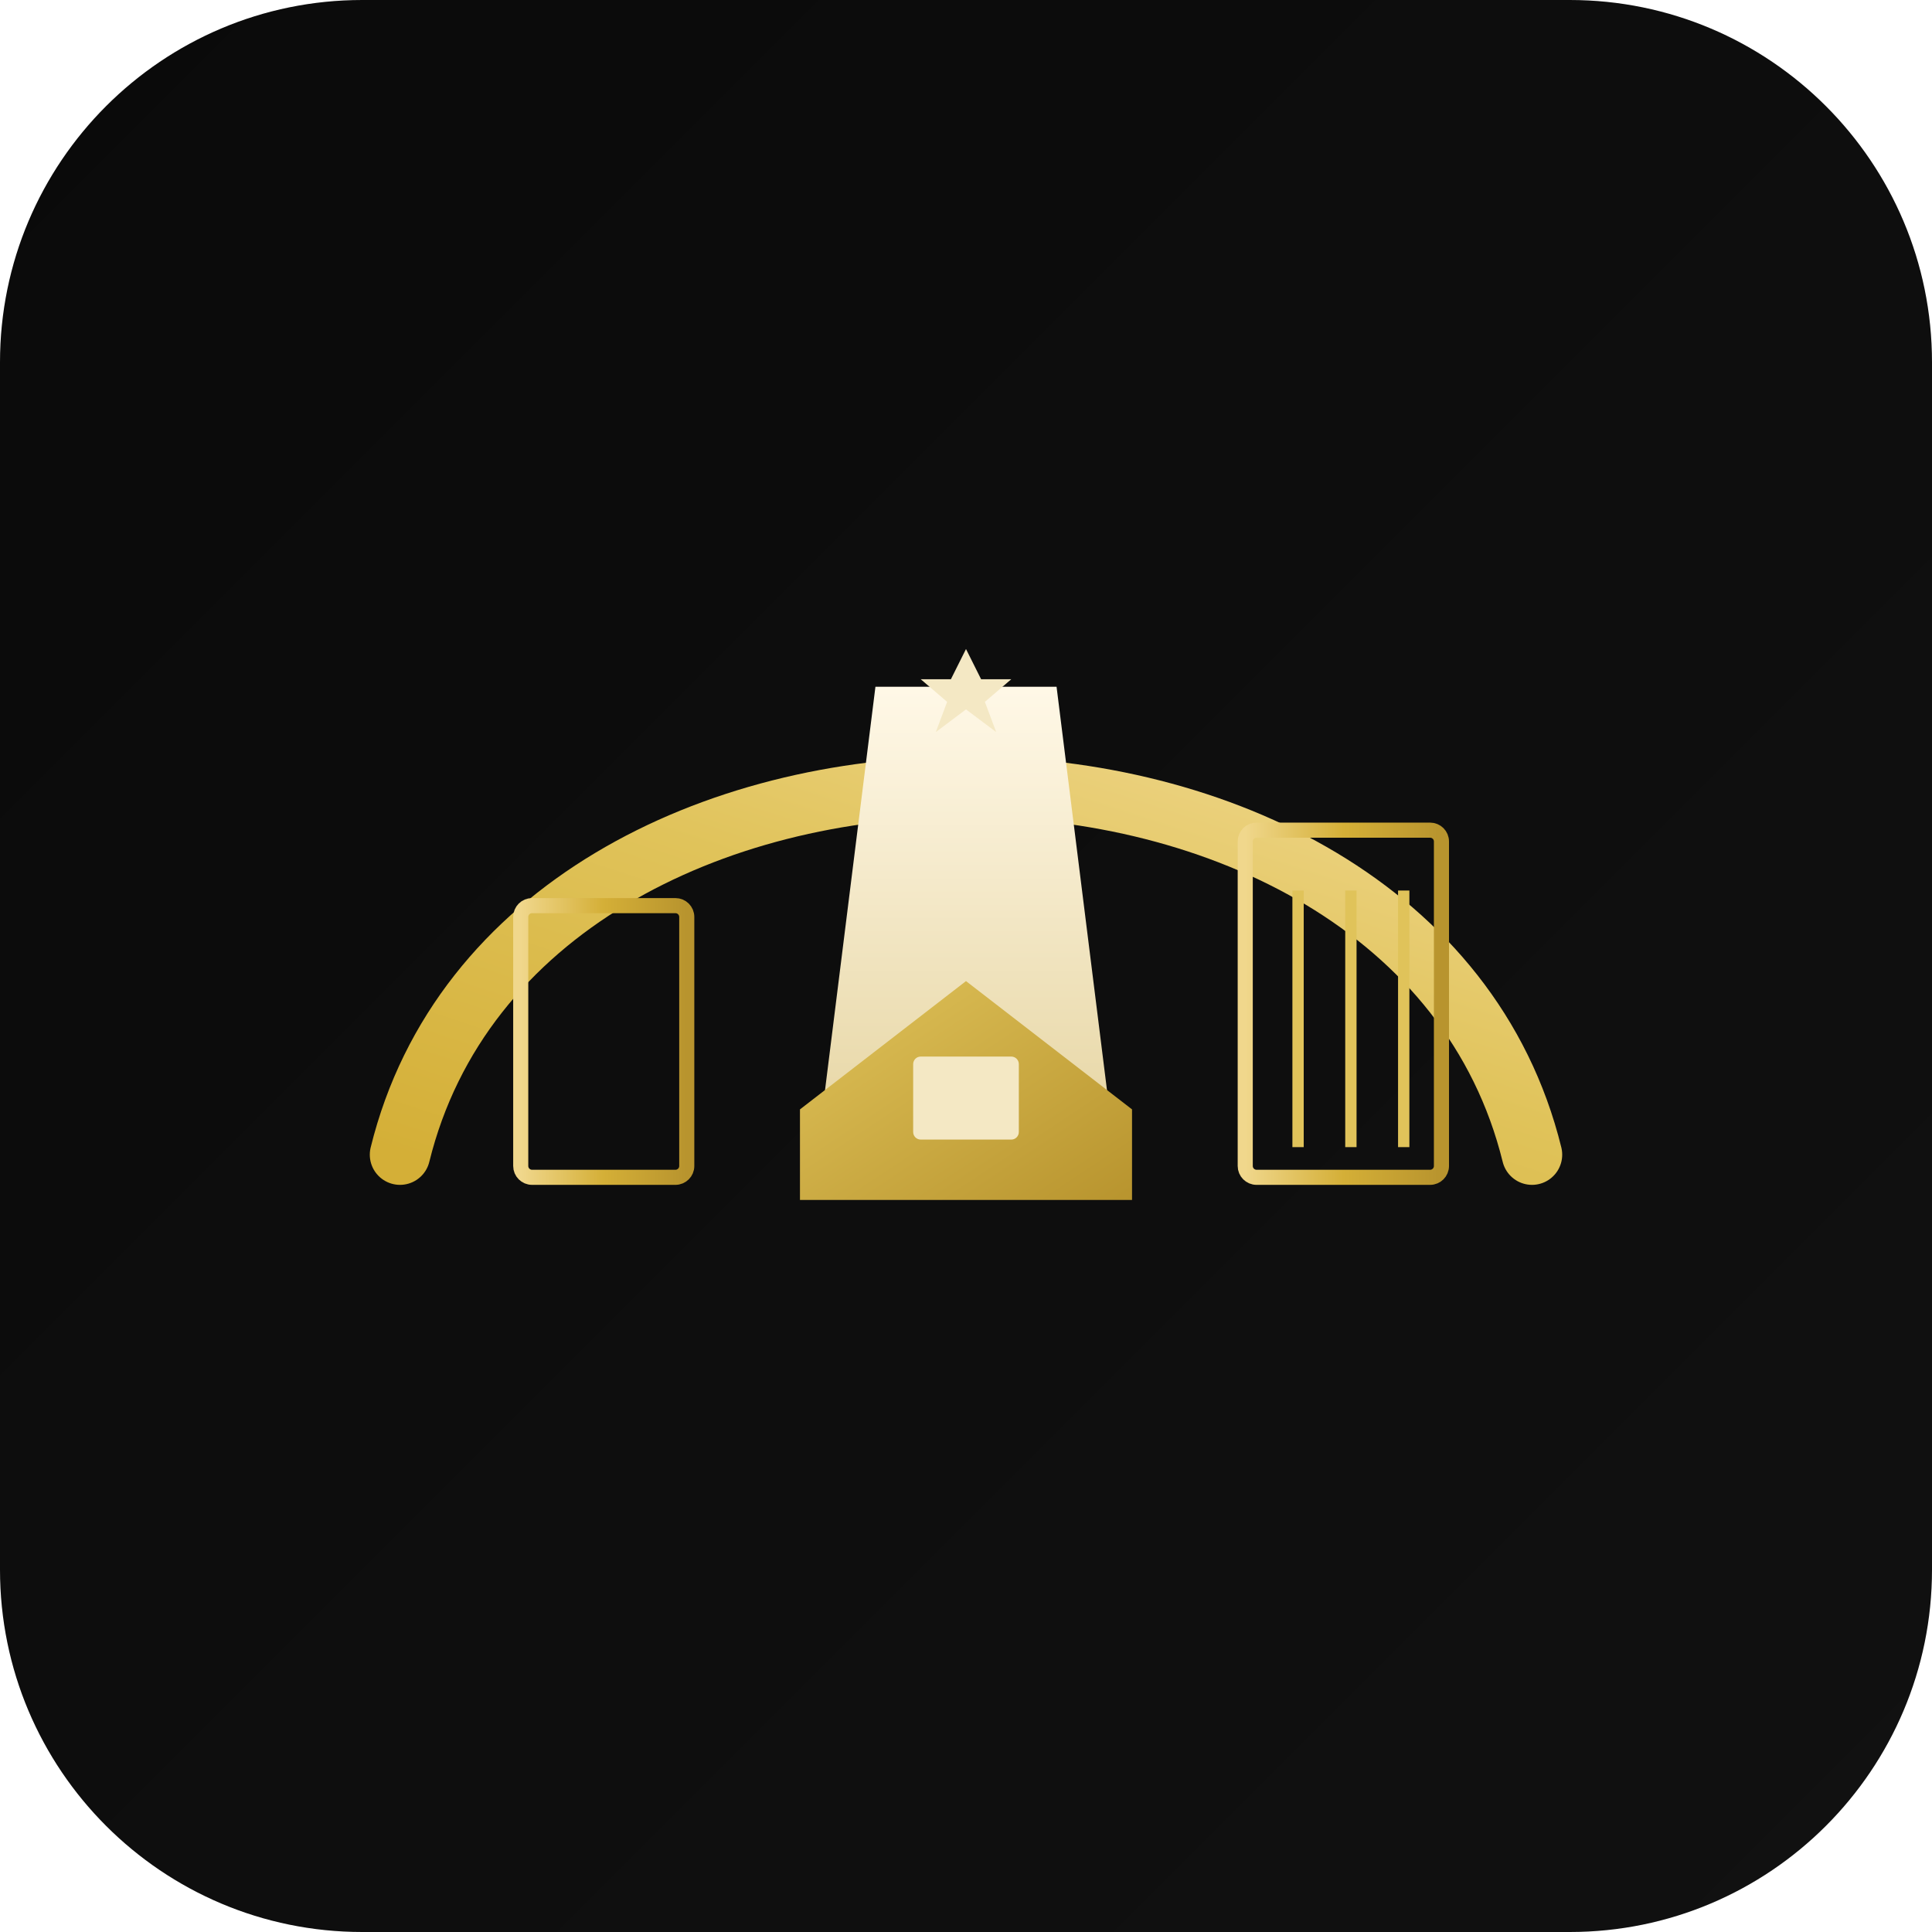
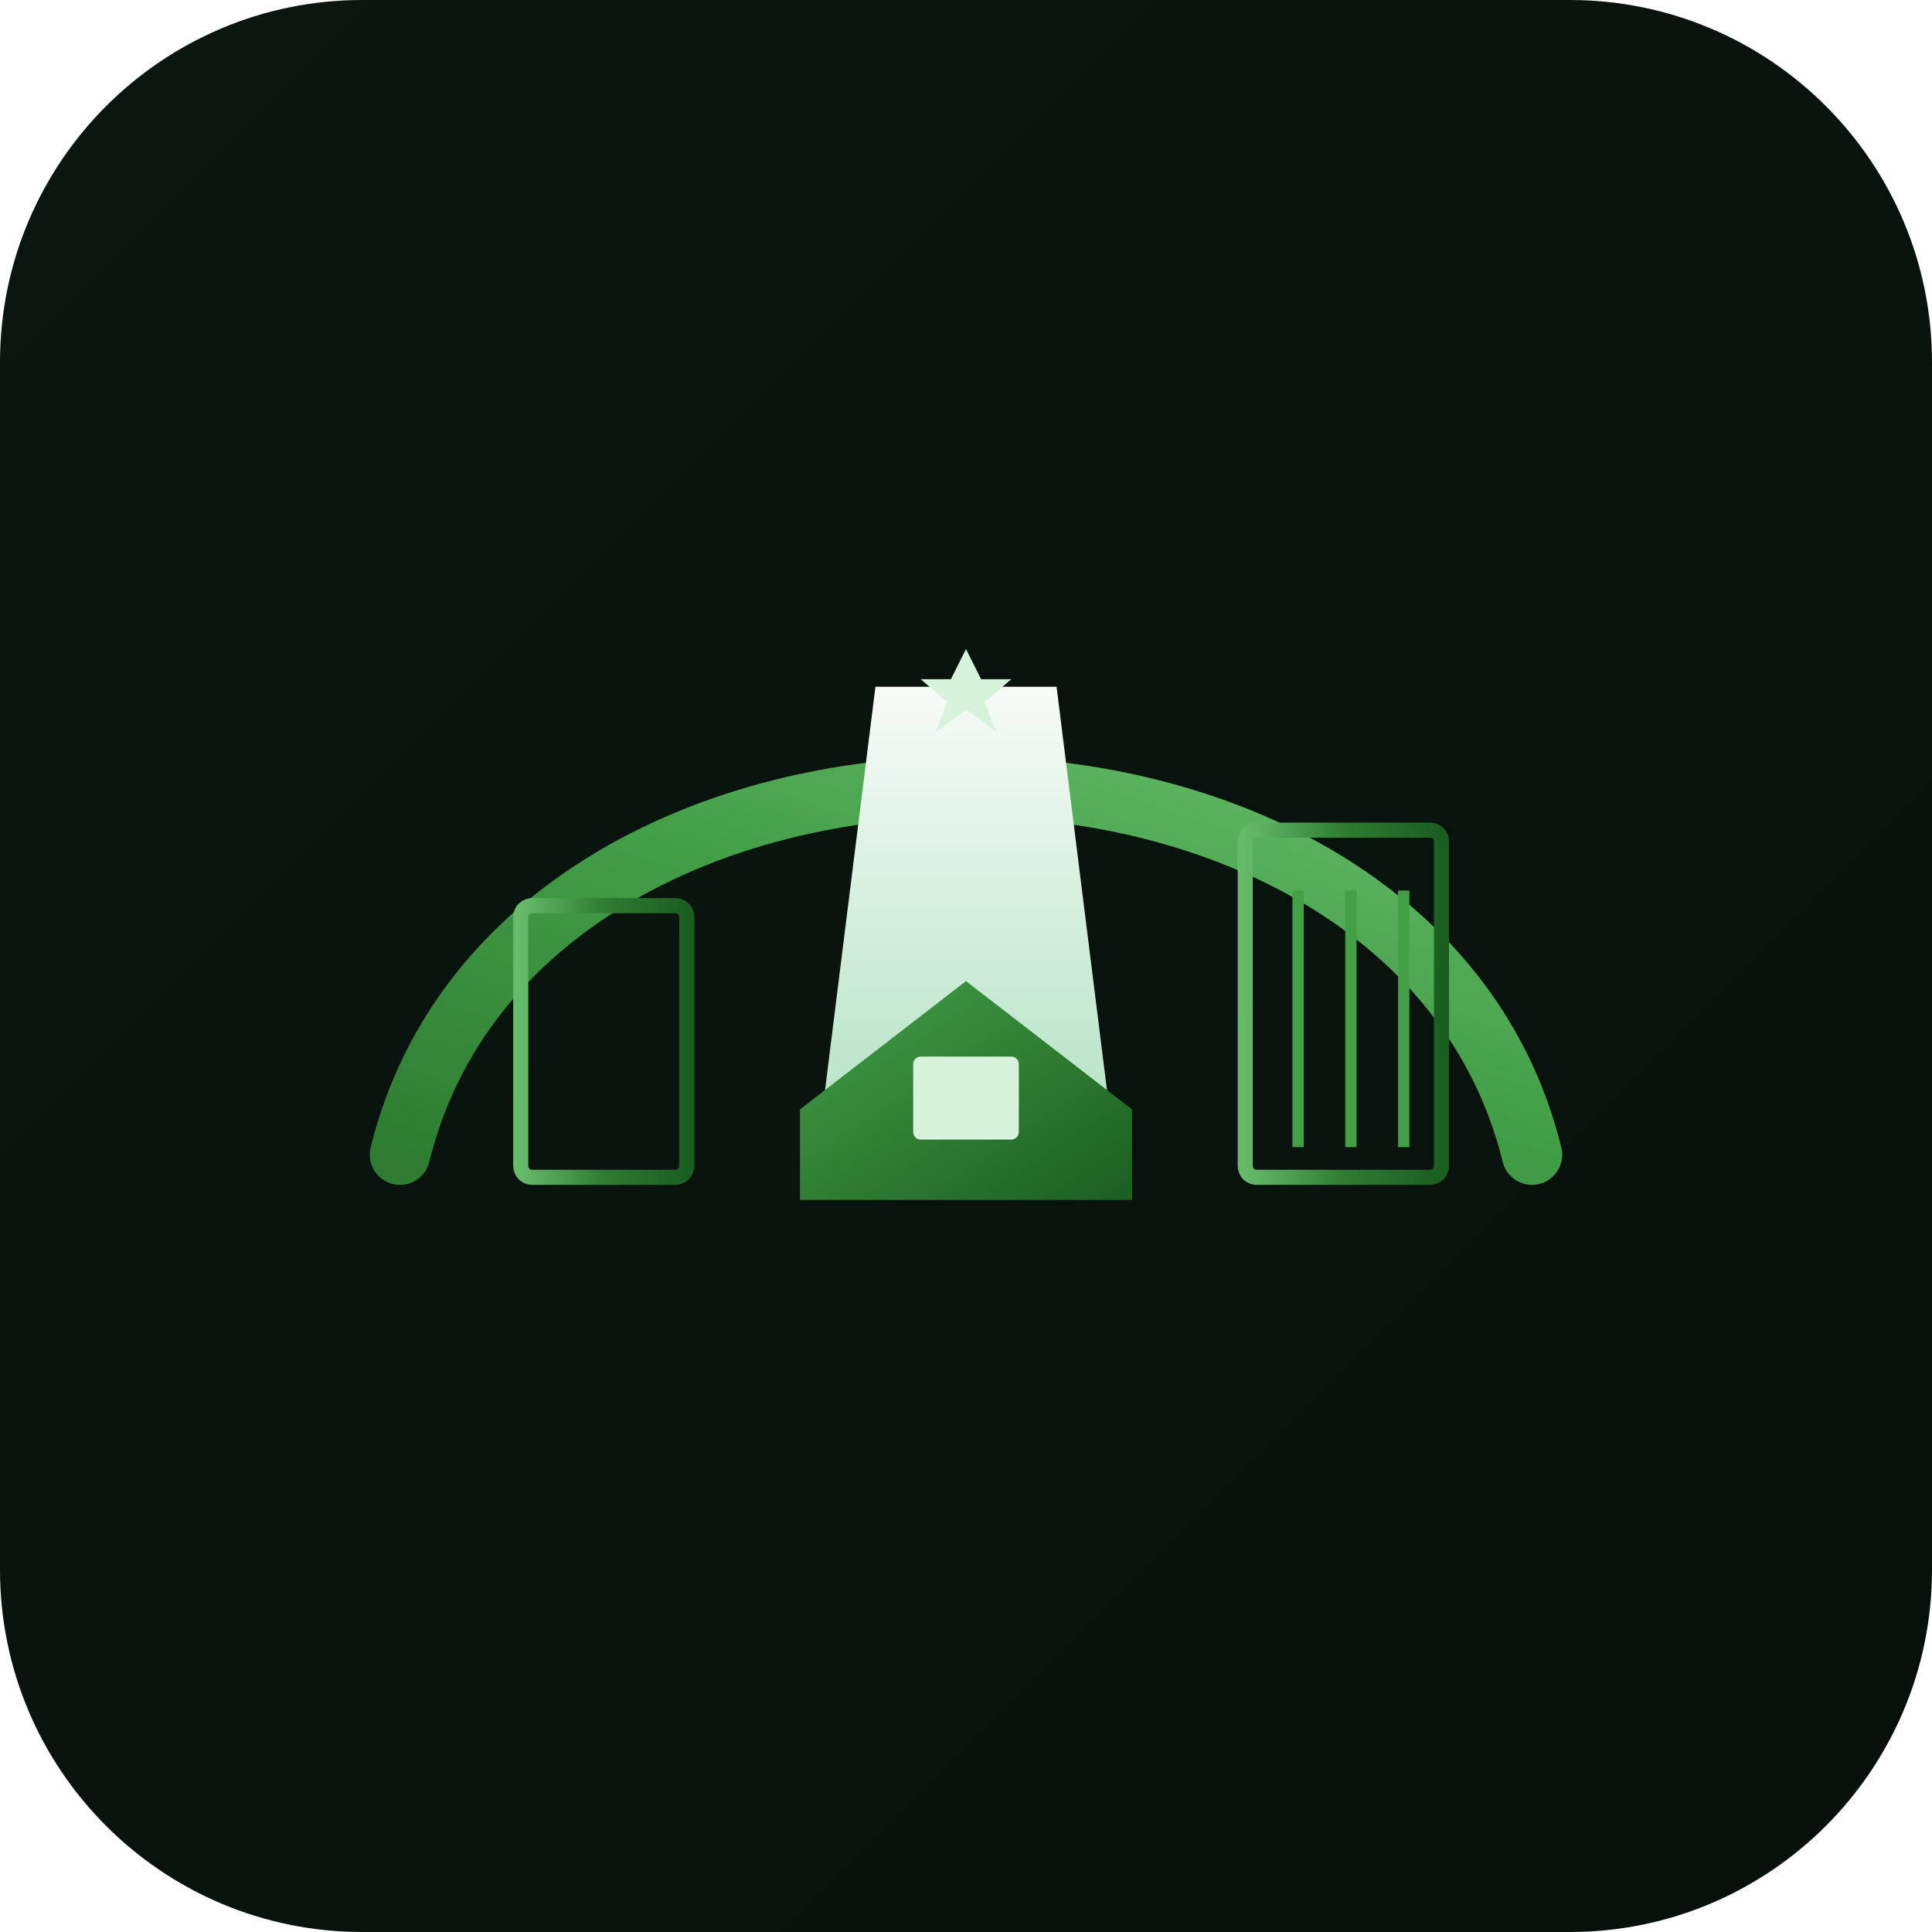
<svg xmlns="http://www.w3.org/2000/svg" viewBox="0 0 512 512" role="img" aria-labelledby="iconTitle">
  <defs>
    <linearGradient id="bgGrad" x1="0%" y1="0%" x2="100%" y2="100%">
-       <stop offset="0%" stop-color="#0A0A0A" />
-       <stop offset="100%" stop-color="#111111" />
+       <stop offset="0%" stop-color="#0C1610" />
+       <stop offset="100%" stop-color="#07100A" />
    </linearGradient>
    <linearGradient id="greenBright" x1="0%" y1="0%" x2="100%" y2="0%">
-       <stop offset="0%" stop-color="#F0D78C" />
-       <stop offset="50%" stop-color="#D4AF37" />
-       <stop offset="100%" stop-color="#B8942E" />
+       <stop offset="0%" stop-color="#66BB6A" />
+       <stop offset="50%" stop-color="#2E7D32" />
+       <stop offset="100%" stop-color="#1B5E20" />
    </linearGradient>
    <linearGradient id="towerFill" x1="50%" y1="0%" x2="50%" y2="100%">
-       <stop offset="0%" stop-color="#FFF8E7" />
-       <stop offset="100%" stop-color="#E8D8A8" />
+       <stop offset="0%" stop-color="#F7FBF8" />
+       <stop offset="100%" stop-color="#B7E4C7" />
    </linearGradient>
    <linearGradient id="arcGlow" x1="0%" y1="100%" x2="100%" y2="0%">
-       <stop offset="0%" stop-color="#D4AF37" />
-       <stop offset="55%" stop-color="#E0C35A" />
-       <stop offset="100%" stop-color="#F0D78C" />
+       <stop offset="0%" stop-color="#2E7D32" />
+       <stop offset="55%" stop-color="#43A047" />
+       <stop offset="100%" stop-color="#66BB6A" />
    </linearGradient>
    <linearGradient id="greenDeep" x1="0%" y1="0%" x2="100%" y2="100%">
-       <stop offset="0%" stop-color="#E0C35A" />
-       <stop offset="100%" stop-color="#B8942E" />
+       <stop offset="0%" stop-color="#43A047" />
+       <stop offset="100%" stop-color="#1B5E20" />
    </linearGradient>
  </defs>
  <rect width="512" height="512" rx="96" fill="url(#bgGrad)" />
  <g transform="translate(256 250)">
    <path d="M-150 56 C-118 -74, 118 -74, 150 56" fill="none" stroke="url(#arcGlow)" stroke-width="16" stroke-linecap="round" />
    <rect x="-118" y="-10" width="44" height="72" rx="3" fill="none" stroke="url(#greenBright)" stroke-width="4" />
    <path d="M-24 -68 L24 -68 L38 44 L-38 44 Z" fill="url(#towerFill)" />
    <rect x="74" y="-30" width="52" height="92" rx="3" fill="none" stroke="url(#greenBright)" stroke-width="4" />
-     <line x1="88" y1="-14" x2="88" y2="54" stroke="#E0C35A" stroke-width="3" />
-     <line x1="102" y1="-14" x2="102" y2="54" stroke="#E0C35A" stroke-width="3" />
-     <line x1="116" y1="-14" x2="116" y2="54" stroke="#E0C35A" stroke-width="3" />
+     <line x1="88" y1="-14" x2="88" y2="54" stroke="#43A047" stroke-width="3" />
+     <line x1="102" y1="-14" x2="102" y2="54" stroke="#43A047" stroke-width="3" />
+     <line x1="116" y1="-14" x2="116" y2="54" stroke="#43A047" stroke-width="3" />
    <path d="M-44 44 L0 10 L44 44 V68 H-44 Z" fill="url(#greenDeep)" />
-     <rect x="-14" y="30" width="28" height="22" rx="2" fill="#F4E8C4" />
-     <path d="M0 -78 L4 -70 L12 -70 L5 -64 L8 -56 L0 -62 L-8 -56 L-5 -64 L-12 -70 L-4 -70 Z" fill="#F4E8C4" />
+     <rect x="-14" y="30" width="28" height="22" rx="2" fill="#D8F3DC" />
+     <path d="M0 -78 L4 -70 L12 -70 L5 -64 L8 -56 L0 -62 L-8 -56 L-5 -64 L-12 -70 L-4 -70 Z" fill="#D8F3DC" />
  </g>
</svg>
